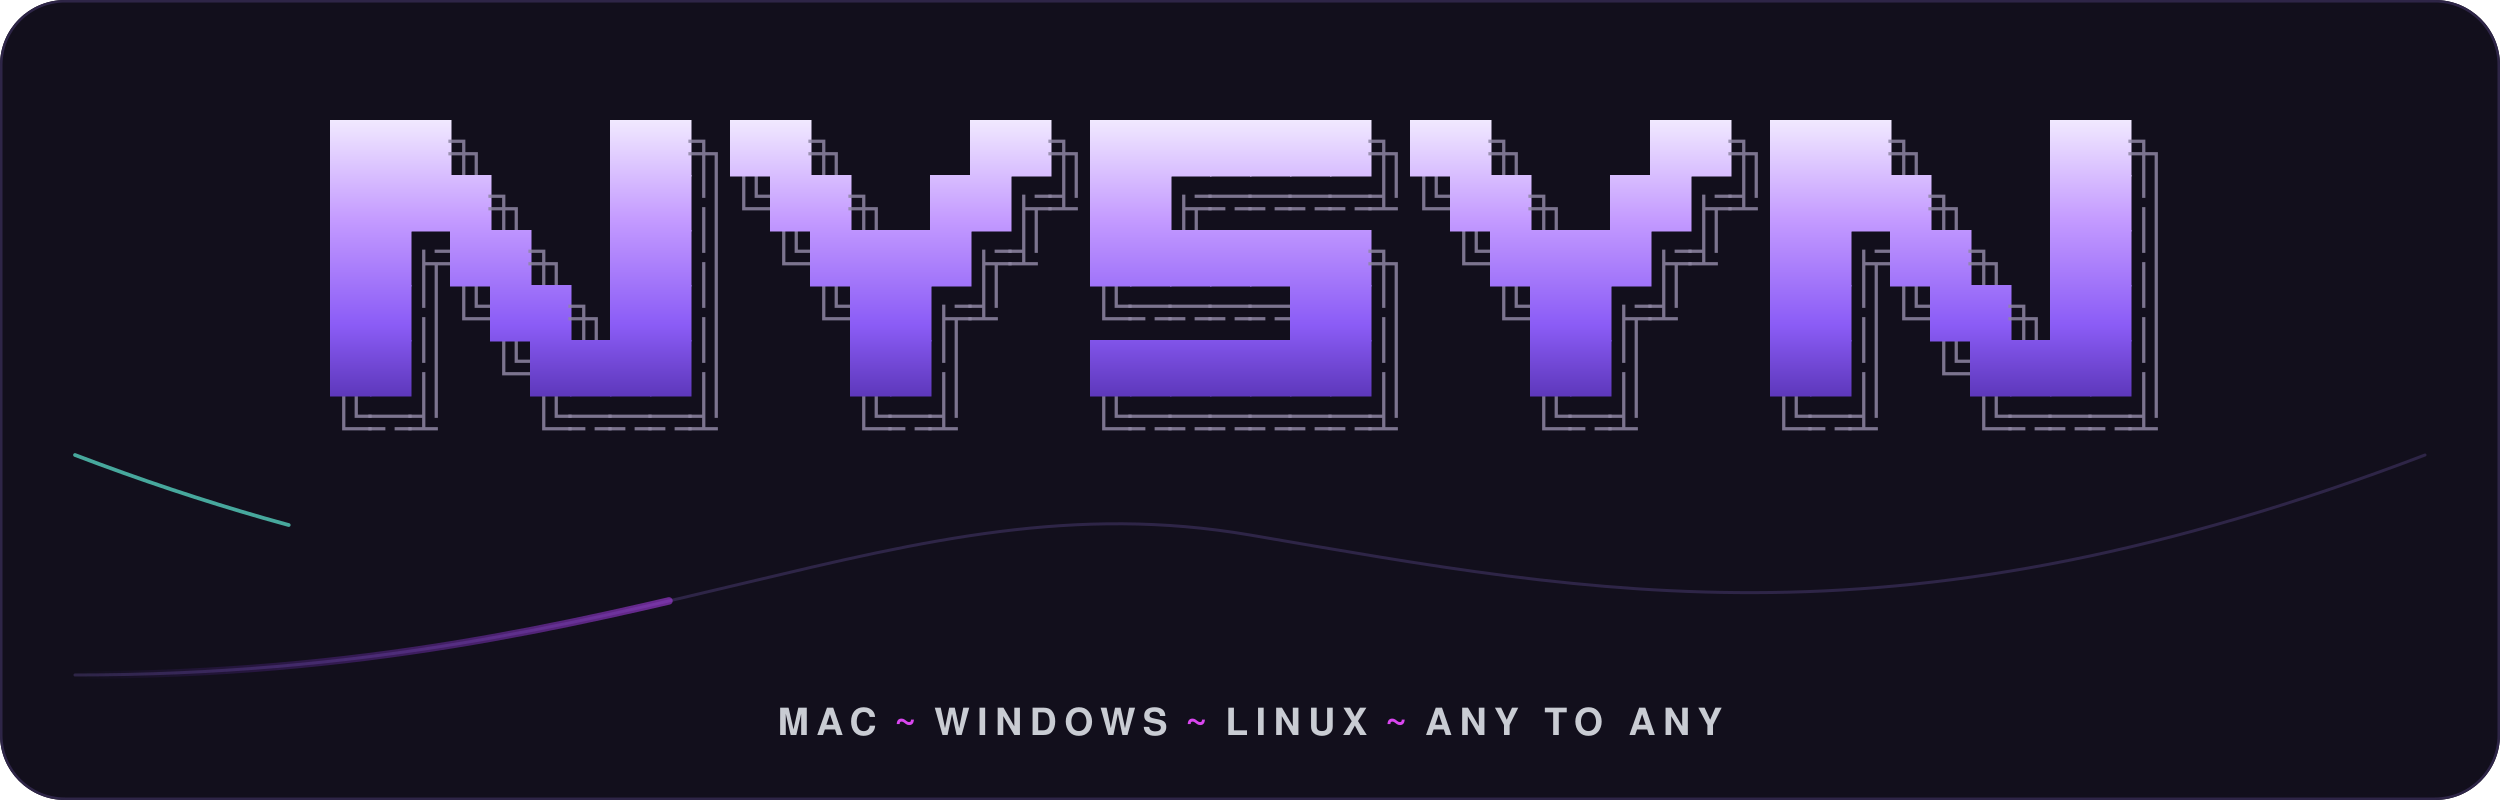
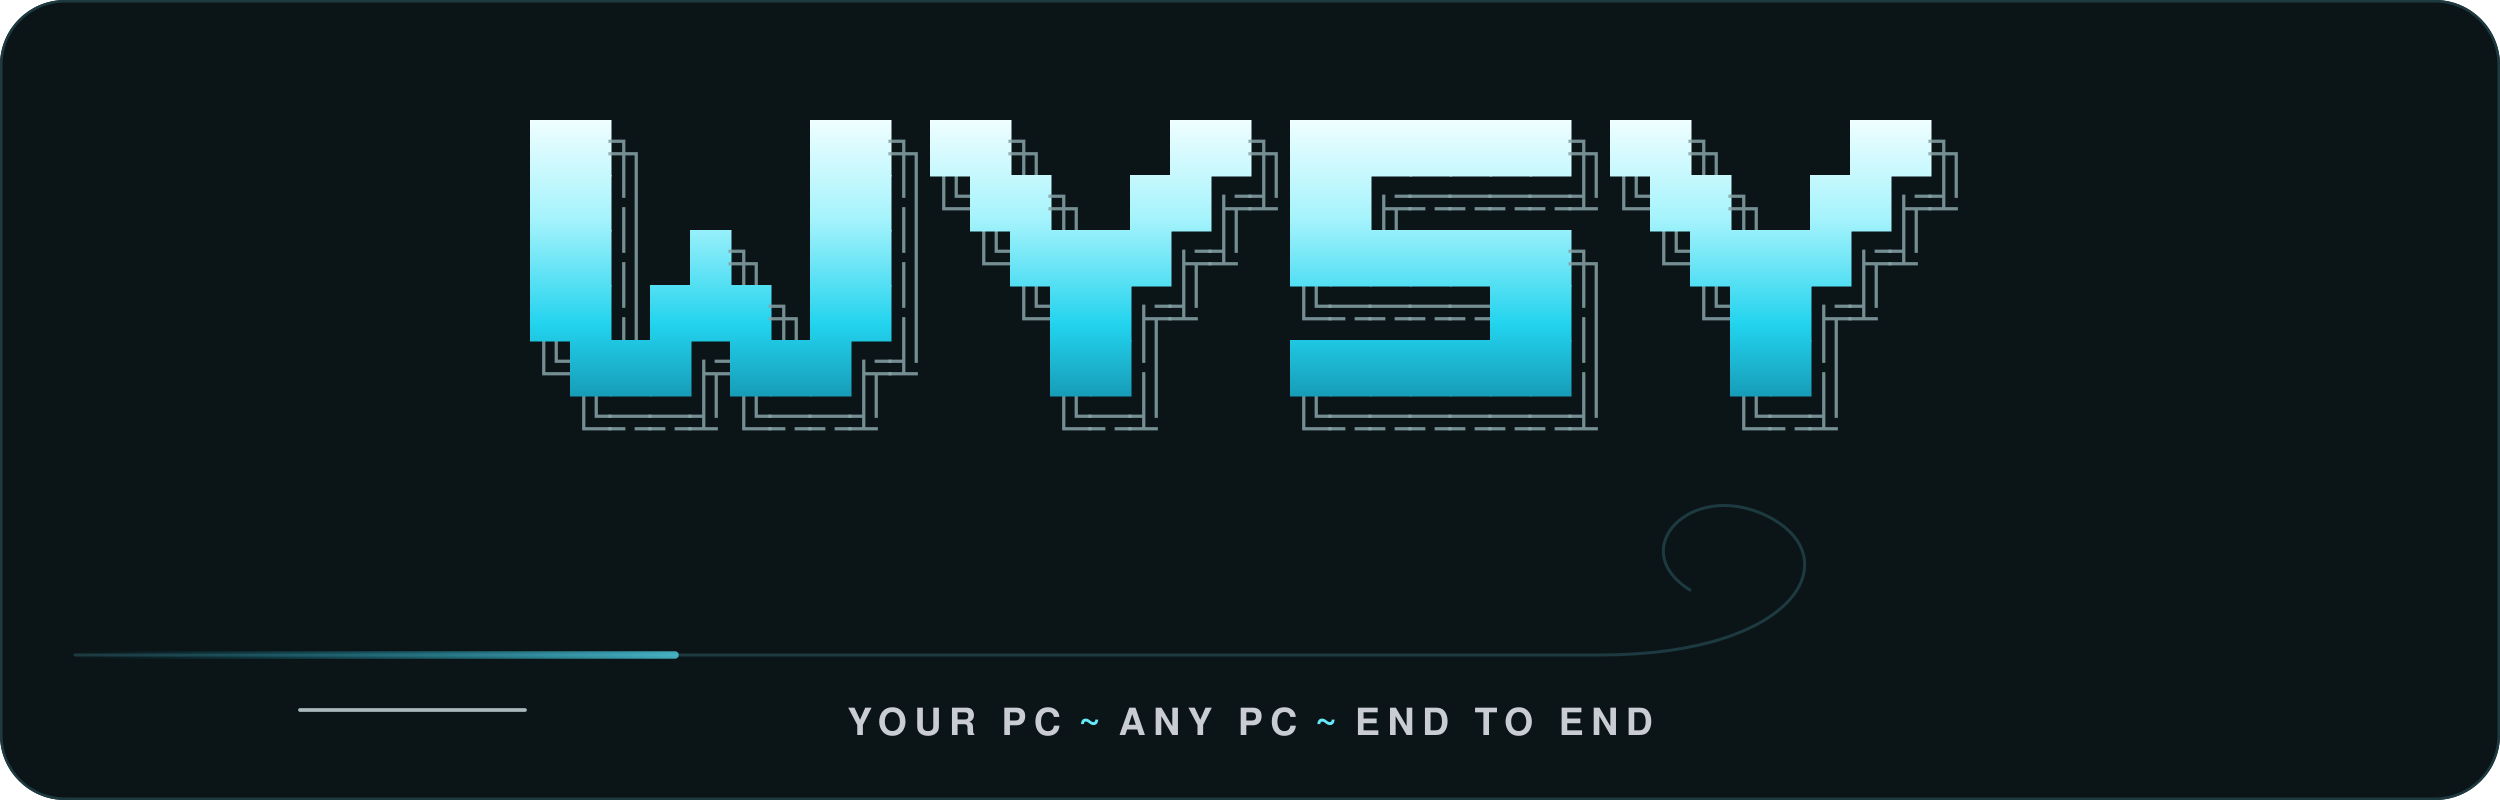
- <svg xmlns="http://www.w3.org/2000/svg" viewBox="0 0 1000 320" width="1000" height="320" role="img" aria-label="AnySync">
+ <svg xmlns="http://www.w3.org/2000/svg" viewBox="0 0 1000 320" width="1000" height="320" role="img" aria-label="WindySync">
  <defs>
    <linearGradient id="g" x1="0" y1="48" x2="0" y2="180" gradientUnits="userSpaceOnUse">
-       <stop offset="0" stop-color="#f1e9ff" />
-       <stop offset=".3" stop-color="#c49bff" />
-       <stop offset=".62" stop-color="#8b5cf6" />
-       <stop offset="1" stop-color="#3b1d8f" />
+       <stop offset="0" stop-color="#effeff" />
+       <stop offset=".3" stop-color="#a5f3fc" />
+       <stop offset=".62" stop-color="#22d3ee" />
+       <stop offset="1" stop-color="#0e7490" />
    </linearGradient>
    <linearGradient id="sheen" x1="-260" y1="0" x2="-60" y2="0" gradientUnits="userSpaceOnUse">
      <stop offset="0" stop-color="#fff" stop-opacity="0" />
      <stop offset=".5" stop-color="#fff" stop-opacity=".5" />
      <stop offset="1" stop-color="#fff" stop-opacity="0" />
      <animateTransform attributeName="gradientTransform" type="translate" values="0 0;1320 0" dur="5s" repeatCount="indefinite" />
    </linearGradient>
    <linearGradient id="line" x1="0" x2="1">
-       <stop offset="0" stop-color="#7c3aed" stop-opacity="0" />
-       <stop offset=".45" stop-color="#d946ef" />
-       <stop offset="1" stop-color="#5eead4" stop-opacity="0" />
+       <stop offset="0" stop-color="#0891b2" stop-opacity="0" />
+       <stop offset=".45" stop-color="#67e8f9" />
+       <stop offset="1" stop-color="#ecfeff" stop-opacity="0" />
    </linearGradient>
  </defs>
  <style>
.c { animation: bob 2.8s ease-in-out infinite; }
@keyframes bob { 0%, 100% { transform: translateY(0); } 50% { transform: translateY(-7px); } }
- .sh { fill: none; stroke: #8e86a3; stroke-width: 1.3; stroke-linecap: square; opacity: .85; }
+ .sh { fill: none; stroke: #86a3a8; stroke-width: 1.3; stroke-linecap: square; opacity: .85; }
.sw { fill: none; stroke-linecap: round; stroke-linejoin: round; }
- .base { stroke: #2e2547; stroke-width: 1.2; }
+ .base { stroke: #1d3a40; stroke-width: 1.2; }
.a { stroke: url(#line); stroke-width: 3; stroke-dasharray: 240 1300; animation: flow 3.4s linear infinite; }
- .b { stroke: #5eead4; stroke-width: 1.5; stroke-dasharray: 90 1000; animation: flow 4.6s linear infinite reverse; opacity: .7; }
+ .b { stroke: #ecfeff; stroke-width: 1.5; stroke-dasharray: 90 1000; animation: flow 4.6s linear infinite reverse; opacity: .7; }
@keyframes flow { from { stroke-dashoffset: 1400; } to { stroke-dashoffset: 0; } }
.t { font: 600 15px -apple-system, "Segoe UI", Helvetica, Arial, sans-serif; fill: #c9ccd3; letter-spacing: 3px; }
@media (prefers-reduced-motion: reduce) { .c, .a, .b { animation: none; } }
</style>
-   <rect width="1000" height="320" rx="26" fill="#120f1c" />
-   <rect x=".5" y=".5" width="999" height="319" rx="25.5" fill="none" stroke="#2e2547" />
-   <path class="sw base" d="M 30 270 C 260 270 360 190 500 214 S 760 262 970 182" />
-   <path class="sw a" d="M 30 270 C 260 270 360 190 500 214 S 760 262 970 182" />
-   <path class="sw b" d="M 30 182 C 240 262 380 236 500 214 S 780 170 970 270" />
-   <g class="c" style="animation-delay:-3.68s">
-     <path class="sh" d="M137.5 158V171.5M142.5 166.5H148M142.5 158V166.5M137.5 171.5H148" />
-     <g fill="url(#g)">
-       <rect x="132" y="48" width="16.6" height="22.6" />
-       <rect x="132" y="70" width="16.6" height="22.6" />
-       <rect x="132" y="92" width="16.6" height="22.6" />
-       <rect x="132" y="114" width="16.6" height="22.6" />
-       <rect x="132" y="136" width="16.6" height="22.6" />
-     </g>
-     <g fill="url(#sheen)">
-       <rect x="132" y="48" width="16.6" height="22.6" />
-       <rect x="132" y="70" width="16.6" height="22.6" />
-       <rect x="132" y="92" width="16.6" height="22.6" />
-       <rect x="132" y="114" width="16.6" height="22.6" />
-       <rect x="132" y="136" width="16.6" height="22.6" />
-     </g>
-   </g>
-   <g class="c" style="animation-delay:-3.60s">
-     <path class="sh" d="M148 166.5H158.5M153.5 166.5H164M148 171.5H153.5M158.5 171.5H164" />
-     <g fill="url(#g)">
-       <rect x="148" y="48" width="16.6" height="22.6" />
-       <rect x="148" y="70" width="16.6" height="22.6" />
-       <rect x="148" y="92" width="16.6" height="22.6" />
-       <rect x="148" y="114" width="16.6" height="22.6" />
-       <rect x="148" y="136" width="16.6" height="22.6" />
-     </g>
-     <g fill="url(#sheen)">
-       <rect x="148" y="48" width="16.6" height="22.6" />
-       <rect x="148" y="70" width="16.6" height="22.6" />
-       <rect x="148" y="92" width="16.6" height="22.6" />
-       <rect x="148" y="114" width="16.6" height="22.6" />
-       <rect x="148" y="136" width="16.6" height="22.6" />
-     </g>
-   </g>
-   <g class="c" style="animation-delay:-3.52s">
-     <path class="sh" d="M174.5 100.5H180M169.5 100.5V114M169.5 105.5H180M174.5 105.5V114M169.5 114V122.5M169.5 127.5V136M174.5 114V127.5M174.5 122.5V136M169.5 136V144.5M169.5 149.5V158M174.5 136V149.5M174.5 144.5V158M169.5 158V171.5M164 166.5H169.5M174.5 158V166.5M164 171.5H174.5" />
-     <g fill="url(#g)">
-       <rect x="164" y="48" width="16.6" height="22.6" />
-       <rect x="164" y="70" width="16.6" height="22.6" />
-     </g>
-     <g fill="url(#sheen)">
-       <rect x="164" y="48" width="16.6" height="22.6" />
-       <rect x="164" y="70" width="16.6" height="22.6" />
-     </g>
-   </g>
-   <g class="c" style="animation-delay:-3.44s">
-     <path class="sh" d="M180 56.5H185.5M185.5 56.5V70M180 61.5H190.5M190.5 61.5V70M185.5 114V127.5M190.5 122.5H196M190.5 114V122.5M185.5 127.5H196" />
-     <g fill="url(#g)">
-       <rect x="180" y="70" width="16.6" height="22.6" />
-       <rect x="180" y="92" width="16.6" height="22.6" />
-     </g>
-     <g fill="url(#sheen)">
-       <rect x="180" y="70" width="16.6" height="22.6" />
-       <rect x="180" y="92" width="16.6" height="22.6" />
-     </g>
-   </g>
-   <g class="c" style="animation-delay:-3.36s">
-     <path class="sh" d="M196 78.5H201.5M201.5 78.5V92M196 83.5H206.5M206.5 83.5V92M201.5 136V149.5M206.5 144.5H212M206.5 136V144.5M201.5 149.5H212" />
-     <g fill="url(#g)">
-       <rect x="196" y="92" width="16.6" height="22.6" />
-       <rect x="196" y="114" width="16.6" height="22.6" />
-     </g>
-     <g fill="url(#sheen)">
-       <rect x="196" y="92" width="16.6" height="22.6" />
-       <rect x="196" y="114" width="16.6" height="22.6" />
-     </g>
-   </g>
-   <g class="c" style="animation-delay:-3.28s">
-     <path class="sh" d="M212 100.5H217.5M217.5 100.5V114M212 105.5H222.5M222.5 105.5V114M217.5 158V171.5M222.5 166.5H228M222.5 158V166.5M217.5 171.5H228" />
-     <g fill="url(#g)">
+   <rect width="1000" height="320" rx="26" fill="#0b1517" />
+   <rect x=".5" y=".5" width="999" height="319" rx="25.5" fill="none" stroke="#1d3a40" />
+   <path class="sw base" d="M 30 262 H 640 C 720 262 740 222 706 206 C 676 192 650 220 676 236" />
+   <path class="sw a" d="M 30 262 H 640 C 720 262 740 222 706 206 C 676 192 650 220 676 236" />
+   <path class="sw b" d="M 120 284 H 860 C 920 284 940 252 914 240" />
+   <g class="c" style="animation-delay:-2.88s">
+     <path class="sh" d="M217.5 136V149.5M222.5 144.5H228M222.5 136V144.5M217.5 149.5H228" />
+     <g fill="url(#g)">
+       <rect x="212" y="48" width="16.6" height="22.6" />
+       <rect x="212" y="70" width="16.6" height="22.6" />
+       <rect x="212" y="92" width="16.6" height="22.6" />
      <rect x="212" y="114" width="16.6" height="22.6" />
-       <rect x="212" y="136" width="16.6" height="22.6" />
-     </g>
-     <g fill="url(#sheen)">
+     </g>
+     <g fill="url(#sheen)">
+       <rect x="212" y="48" width="16.6" height="22.6" />
+       <rect x="212" y="70" width="16.6" height="22.6" />
+       <rect x="212" y="92" width="16.6" height="22.6" />
      <rect x="212" y="114" width="16.6" height="22.6" />
-       <rect x="212" y="136" width="16.6" height="22.6" />
-     </g>
-   </g>
-   <g class="c" style="animation-delay:-3.20s">
-     <path class="sh" d="M228 122.5H233.5M233.5 122.5V136M228 127.5H238.5M238.5 127.5V136M228 166.5H238.5M233.5 166.5H244M228 171.5H233.5M238.5 171.5H244" />
-     <g fill="url(#g)">
+     </g>
+   </g>
+   <g class="c" style="animation-delay:-2.80s">
+     <path class="sh" d="M233.5 158V171.5M238.5 166.5H244M238.5 158V166.5M233.5 171.5H244" />
+     <g fill="url(#g)">
+       <rect x="228" y="48" width="16.6" height="22.6" />
+       <rect x="228" y="70" width="16.6" height="22.6" />
+       <rect x="228" y="92" width="16.6" height="22.6" />
+       <rect x="228" y="114" width="16.6" height="22.6" />
      <rect x="228" y="136" width="16.6" height="22.6" />
    </g>
    <g fill="url(#sheen)">
+       <rect x="228" y="48" width="16.6" height="22.6" />
+       <rect x="228" y="70" width="16.6" height="22.6" />
+       <rect x="228" y="92" width="16.6" height="22.6" />
+       <rect x="228" y="114" width="16.6" height="22.6" />
      <rect x="228" y="136" width="16.6" height="22.6" />
    </g>
  </g>
-   <g class="c" style="animation-delay:-3.12s">
-     <path class="sh" d="M244 166.5H254.5M249.5 166.5H260M244 171.5H249.5M254.5 171.5H260" />
-     <g fill="url(#g)">
-       <rect x="244" y="48" width="16.6" height="22.6" />
-       <rect x="244" y="70" width="16.6" height="22.6" />
-       <rect x="244" y="92" width="16.6" height="22.6" />
-       <rect x="244" y="114" width="16.6" height="22.6" />
+   <g class="c" style="animation-delay:-2.72s">
+     <path class="sh" d="M244 56.5H249.5M249.5 56.5V70M244 61.5H254.5M254.5 61.5V70M249.5 70V78.5M249.5 83.5V92M254.5 70V83.5M254.5 78.5V92M249.5 92V100.5M249.5 105.5V114M254.5 92V105.5M254.5 100.5V114M249.5 114V122.5M249.5 127.5V136M254.5 114V127.5M254.5 122.5V136M244 166.5H254.5M249.5 166.5H260M244 171.5H249.5M254.5 171.5H260" />
+     <g fill="url(#g)">
      <rect x="244" y="136" width="16.6" height="22.6" />
    </g>
    <g fill="url(#sheen)">
-       <rect x="244" y="48" width="16.6" height="22.6" />
-       <rect x="244" y="70" width="16.6" height="22.6" />
-       <rect x="244" y="92" width="16.6" height="22.6" />
-       <rect x="244" y="114" width="16.6" height="22.6" />
      <rect x="244" y="136" width="16.6" height="22.6" />
    </g>
  </g>
-   <g class="c" style="animation-delay:-3.04s">
+   <g class="c" style="animation-delay:-2.64s">
    <path class="sh" d="M260 166.5H270.5M265.5 166.5H276M260 171.5H265.5M270.5 171.5H276" />
    <g fill="url(#g)">
-       <rect x="260" y="48" width="16.6" height="22.6" />
-       <rect x="260" y="70" width="16.6" height="22.6" />
-       <rect x="260" y="92" width="16.6" height="22.6" />
      <rect x="260" y="114" width="16.6" height="22.6" />
      <rect x="260" y="136" width="16.6" height="22.6" />
    </g>
    <g fill="url(#sheen)">
-       <rect x="260" y="48" width="16.6" height="22.6" />
-       <rect x="260" y="70" width="16.6" height="22.6" />
-       <rect x="260" y="92" width="16.6" height="22.6" />
      <rect x="260" y="114" width="16.6" height="22.6" />
      <rect x="260" y="136" width="16.6" height="22.6" />
    </g>
  </g>
-   <g class="c" style="animation-delay:-2.96s">
-     <path class="sh" d="M276 56.5H281.5M281.5 56.5V70M276 61.5H286.5M286.5 61.5V70M281.5 70V78.5M281.5 83.5V92M286.5 70V83.5M286.5 78.5V92M281.5 92V100.5M281.5 105.5V114M286.5 92V105.5M286.5 100.5V114M281.5 114V122.5M281.5 127.5V136M286.5 114V127.5M286.5 122.5V136M281.5 136V144.5M281.5 149.5V158M286.5 136V149.5M286.5 144.5V158M281.5 158V171.5M276 166.5H281.5M286.5 158V166.5M276 171.5H286.5" />
+   <g class="c" style="animation-delay:-2.56s">
+     <path class="sh" d="M286.5 144.5H292M281.5 144.5V158M281.5 149.5H292M286.5 149.5V158M281.5 158V171.5M276 166.5H281.5M286.5 158V166.5M276 171.5H286.5" />
+     <g fill="url(#g)">
+       <rect x="276" y="92" width="16.6" height="22.6" />
+       <rect x="276" y="114" width="16.6" height="22.6" />
+     </g>
+     <g fill="url(#sheen)">
+       <rect x="276" y="92" width="16.6" height="22.6" />
+       <rect x="276" y="114" width="16.6" height="22.6" />
+     </g>
+   </g>
+   <g class="c" style="animation-delay:-2.48s">
+     <path class="sh" d="M292 100.5H297.5M297.5 100.5V114M292 105.5H302.5M302.5 105.5V114M297.5 158V171.5M302.5 166.5H308M302.5 158V166.5M297.5 171.5H308" />
+     <g fill="url(#g)">
+       <rect x="292" y="114" width="16.6" height="22.6" />
+       <rect x="292" y="136" width="16.6" height="22.6" />
+     </g>
+     <g fill="url(#sheen)">
+       <rect x="292" y="114" width="16.6" height="22.6" />
+       <rect x="292" y="136" width="16.6" height="22.6" />
+     </g>
+   </g>
+   <g class="c" style="animation-delay:-2.40s">
+     <path class="sh" d="M308 122.5H313.5M313.5 122.5V136M308 127.5H318.5M318.5 127.5V136M308 166.5H318.5M313.5 166.5H324M308 171.5H313.5M318.5 171.5H324" />
+     <g fill="url(#g)">
+       <rect x="308" y="136" width="16.6" height="22.6" />
+     </g>
+     <g fill="url(#sheen)">
+       <rect x="308" y="136" width="16.6" height="22.6" />
+     </g>
+   </g>
+   <g class="c" style="animation-delay:-2.32s">
+     <path class="sh" d="M324 166.5H334.5M329.5 166.5H340M324 171.5H329.5M334.5 171.5H340" />
+     <g fill="url(#g)">
+       <rect x="324" y="48" width="16.6" height="22.6" />
+       <rect x="324" y="70" width="16.6" height="22.6" />
+       <rect x="324" y="92" width="16.6" height="22.6" />
+       <rect x="324" y="114" width="16.6" height="22.6" />
+       <rect x="324" y="136" width="16.6" height="22.6" />
+     </g>
+     <g fill="url(#sheen)">
+       <rect x="324" y="48" width="16.6" height="22.6" />
+       <rect x="324" y="70" width="16.6" height="22.6" />
+       <rect x="324" y="92" width="16.6" height="22.6" />
+       <rect x="324" y="114" width="16.6" height="22.6" />
+       <rect x="324" y="136" width="16.6" height="22.6" />
+     </g>
+   </g>
+   <g class="c" style="animation-delay:-2.24s">
+     <path class="sh" d="M350.5 144.5H356M345.5 144.5V158M345.5 149.5H356M350.5 149.5V158M345.5 158V171.5M340 166.5H345.5M350.5 158V166.5M340 171.5H350.5" />
+     <g fill="url(#g)">
+       <rect x="340" y="48" width="16.6" height="22.6" />
+       <rect x="340" y="70" width="16.6" height="22.6" />
+       <rect x="340" y="92" width="16.6" height="22.6" />
+       <rect x="340" y="114" width="16.6" height="22.6" />
+     </g>
+     <g fill="url(#sheen)">
+       <rect x="340" y="48" width="16.6" height="22.6" />
+       <rect x="340" y="70" width="16.6" height="22.6" />
+       <rect x="340" y="92" width="16.6" height="22.6" />
+       <rect x="340" y="114" width="16.6" height="22.6" />
+     </g>
+   </g>
+   <g class="c" style="animation-delay:-2.16s">
+     <path class="sh" d="M356 56.5H361.5M361.5 56.5V70M356 61.5H366.5M366.5 61.5V70M361.5 70V78.5M361.5 83.5V92M366.5 70V83.5M366.5 78.5V92M361.5 92V100.5M361.5 105.5V114M366.5 92V105.5M366.5 100.5V114M361.5 114V122.5M361.5 127.5V136M366.5 114V127.5M366.5 122.5V136M361.5 136V149.5M356 144.5H361.5M366.5 136V144.5M356 149.5H366.5" />
    <g fill="url(#g)" />
    <g fill="url(#sheen)" />
  </g>
-   <g class="c" style="animation-delay:-2.88s">
-     <path class="sh" d="M297.5 70V83.5M302.5 78.5H308M302.5 70V78.5M297.5 83.5H308" />
-     <g fill="url(#g)">
-       <rect x="292" y="48" width="16.6" height="22.6" />
-     </g>
-     <g fill="url(#sheen)">
-       <rect x="292" y="48" width="16.6" height="22.6" />
-     </g>
-   </g>
-   <g class="c" style="animation-delay:-2.80s">
-     <path class="sh" d="M313.5 92V105.5M318.5 100.5H324M318.5 92V100.5M313.5 105.5H324" />
-     <g fill="url(#g)">
-       <rect x="308" y="48" width="16.6" height="22.6" />
-       <rect x="308" y="70" width="16.6" height="22.6" />
-     </g>
-     <g fill="url(#sheen)">
-       <rect x="308" y="48" width="16.6" height="22.6" />
-       <rect x="308" y="70" width="16.6" height="22.6" />
-     </g>
-   </g>
-   <g class="c" style="animation-delay:-2.72s">
-     <path class="sh" d="M324 56.5H329.5M329.5 56.5V70M324 61.5H334.5M334.5 61.5V70M329.5 114V127.5M334.5 122.5H340M334.5 114V122.5M329.5 127.5H340" />
-     <g fill="url(#g)">
-       <rect x="324" y="70" width="16.6" height="22.6" />
-       <rect x="324" y="92" width="16.6" height="22.6" />
-     </g>
-     <g fill="url(#sheen)">
-       <rect x="324" y="70" width="16.6" height="22.6" />
-       <rect x="324" y="92" width="16.6" height="22.6" />
-     </g>
-   </g>
-   <g class="c" style="animation-delay:-2.64s">
-     <path class="sh" d="M340 78.5H345.5M345.5 78.5V92M340 83.5H350.5M350.5 83.5V92M345.5 158V171.5M350.5 166.5H356M350.5 158V166.5M345.5 171.5H356" />
-     <g fill="url(#g)">
-       <rect x="340" y="92" width="16.6" height="22.6" />
-       <rect x="340" y="114" width="16.6" height="22.6" />
-       <rect x="340" y="136" width="16.6" height="22.6" />
-     </g>
-     <g fill="url(#sheen)">
-       <rect x="340" y="92" width="16.6" height="22.6" />
-       <rect x="340" y="114" width="16.6" height="22.6" />
-       <rect x="340" y="136" width="16.6" height="22.6" />
-     </g>
-   </g>
-   <g class="c" style="animation-delay:-2.56s">
-     <path class="sh" d="M356 166.5H366.5M361.5 166.5H372M356 171.5H361.5M366.5 171.5H372" />
-     <g fill="url(#g)">
-       <rect x="356" y="92" width="16.6" height="22.6" />
-       <rect x="356" y="114" width="16.6" height="22.6" />
-       <rect x="356" y="136" width="16.6" height="22.6" />
-     </g>
-     <g fill="url(#sheen)">
-       <rect x="356" y="92" width="16.6" height="22.6" />
-       <rect x="356" y="114" width="16.6" height="22.6" />
-       <rect x="356" y="136" width="16.6" height="22.6" />
-     </g>
-   </g>
-   <g class="c" style="animation-delay:-2.48s">
-     <path class="sh" d="M382.5 122.5H388M377.5 122.5V136M377.5 127.5H388M382.5 127.5V136M377.5 136V144.5M377.5 149.5V158M382.5 136V149.5M382.5 144.5V158M377.5 158V171.5M372 166.5H377.5M382.5 158V166.5M372 171.5H382.5" />
-     <g fill="url(#g)">
-       <rect x="372" y="70" width="16.6" height="22.6" />
-       <rect x="372" y="92" width="16.6" height="22.6" />
-     </g>
-     <g fill="url(#sheen)">
-       <rect x="372" y="70" width="16.6" height="22.6" />
-       <rect x="372" y="92" width="16.6" height="22.6" />
-     </g>
-   </g>
-   <g class="c" style="animation-delay:-2.40s">
-     <path class="sh" d="M398.5 100.5H404M393.5 100.5V114M393.5 105.5H404M398.5 105.5V114M393.5 114V127.5M388 122.5H393.5M398.5 114V122.5M388 127.5H398.5" />
+   <g class="c" style="animation-delay:-2.08s">
+     <path class="sh" d="M377.5 70V83.5M382.5 78.5H388M382.5 70V78.5M377.5 83.5H388" />
+     <g fill="url(#g)">
+       <rect x="372" y="48" width="16.6" height="22.6" />
+     </g>
+     <g fill="url(#sheen)">
+       <rect x="372" y="48" width="16.6" height="22.6" />
+     </g>
+   </g>
+   <g class="c" style="animation-delay:-2.00s">
+     <path class="sh" d="M393.5 92V105.5M398.5 100.5H404M398.5 92V100.5M393.5 105.5H404" />
    <g fill="url(#g)">
      <rect x="388" y="48" width="16.6" height="22.6" />
      <rect x="388" y="70" width="16.6" height="22.6" />
    </g>
    <g fill="url(#sheen)">
      <rect x="388" y="48" width="16.6" height="22.6" />
      <rect x="388" y="70" width="16.6" height="22.6" />
    </g>
  </g>
-   <g class="c" style="animation-delay:-2.32s">
-     <path class="sh" d="M414.5 78.5H420M409.5 78.5V92M409.5 83.5H420M414.5 83.5V92M409.5 92V105.5M404 100.5H409.5M414.5 92V100.5M404 105.5H414.5" />
-     <g fill="url(#g)">
-       <rect x="404" y="48" width="16.6" height="22.6" />
-     </g>
-     <g fill="url(#sheen)">
-       <rect x="404" y="48" width="16.6" height="22.6" />
-     </g>
-   </g>
-   <g class="c" style="animation-delay:-2.24s">
-     <path class="sh" d="M420 56.5H425.5M425.5 56.5V70M420 61.5H430.5M430.5 61.5V70M425.5 70V83.5M420 78.5H425.5M430.5 70V78.5M420 83.5H430.5" />
+   <g class="c" style="animation-delay:-1.92s">
+     <path class="sh" d="M404 56.5H409.5M409.5 56.5V70M404 61.5H414.5M414.5 61.5V70M409.5 114V127.5M414.5 122.5H420M414.5 114V122.5M409.5 127.5H420" />
+     <g fill="url(#g)">
+       <rect x="404" y="70" width="16.6" height="22.6" />
+       <rect x="404" y="92" width="16.6" height="22.6" />
+     </g>
+     <g fill="url(#sheen)">
+       <rect x="404" y="70" width="16.6" height="22.6" />
+       <rect x="404" y="92" width="16.6" height="22.6" />
+     </g>
+   </g>
+   <g class="c" style="animation-delay:-1.84s">
+     <path class="sh" d="M420 78.5H425.5M425.5 78.5V92M420 83.5H430.5M430.5 83.5V92M425.5 158V171.5M430.5 166.5H436M430.5 158V166.5M425.5 171.5H436" />
+     <g fill="url(#g)">
+       <rect x="420" y="92" width="16.6" height="22.6" />
+       <rect x="420" y="114" width="16.6" height="22.6" />
+       <rect x="420" y="136" width="16.6" height="22.6" />
+     </g>
+     <g fill="url(#sheen)">
+       <rect x="420" y="92" width="16.6" height="22.6" />
+       <rect x="420" y="114" width="16.6" height="22.6" />
+       <rect x="420" y="136" width="16.6" height="22.6" />
+     </g>
+   </g>
+   <g class="c" style="animation-delay:-1.76s">
+     <path class="sh" d="M436 166.5H446.5M441.5 166.5H452M436 171.5H441.5M446.5 171.5H452" />
+     <g fill="url(#g)">
+       <rect x="436" y="92" width="16.6" height="22.6" />
+       <rect x="436" y="114" width="16.6" height="22.6" />
+       <rect x="436" y="136" width="16.6" height="22.6" />
+     </g>
+     <g fill="url(#sheen)">
+       <rect x="436" y="92" width="16.6" height="22.6" />
+       <rect x="436" y="114" width="16.6" height="22.6" />
+       <rect x="436" y="136" width="16.6" height="22.6" />
+     </g>
+   </g>
+   <g class="c" style="animation-delay:-1.68s">
+     <path class="sh" d="M462.5 122.5H468M457.5 122.5V136M457.5 127.5H468M462.5 127.5V136M457.5 136V144.5M457.5 149.5V158M462.5 136V149.5M462.5 144.5V158M457.5 158V171.5M452 166.5H457.5M462.5 158V166.5M452 171.5H462.5" />
+     <g fill="url(#g)">
+       <rect x="452" y="70" width="16.6" height="22.6" />
+       <rect x="452" y="92" width="16.6" height="22.6" />
+     </g>
+     <g fill="url(#sheen)">
+       <rect x="452" y="70" width="16.6" height="22.6" />
+       <rect x="452" y="92" width="16.6" height="22.6" />
+     </g>
+   </g>
+   <g class="c" style="animation-delay:-1.60s">
+     <path class="sh" d="M478.5 100.5H484M473.5 100.5V114M473.5 105.5H484M478.5 105.5V114M473.5 114V127.5M468 122.5H473.5M478.5 114V122.5M468 127.5H478.5" />
+     <g fill="url(#g)">
+       <rect x="468" y="48" width="16.6" height="22.6" />
+       <rect x="468" y="70" width="16.6" height="22.6" />
+     </g>
+     <g fill="url(#sheen)">
+       <rect x="468" y="48" width="16.6" height="22.6" />
+       <rect x="468" y="70" width="16.6" height="22.6" />
+     </g>
+   </g>
+   <g class="c" style="animation-delay:-1.52s">
+     <path class="sh" d="M494.5 78.5H500M489.5 78.5V92M489.5 83.5H500M494.5 83.5V92M489.5 92V105.5M484 100.5H489.5M494.5 92V100.5M484 105.5H494.5" />
+     <g fill="url(#g)">
+       <rect x="484" y="48" width="16.6" height="22.6" />
+     </g>
+     <g fill="url(#sheen)">
+       <rect x="484" y="48" width="16.6" height="22.6" />
+     </g>
+   </g>
+   <g class="c" style="animation-delay:-1.44s">
+     <path class="sh" d="M500 56.5H505.5M505.5 56.5V70M500 61.5H510.5M510.5 61.5V70M505.5 70V83.5M500 78.5H505.5M510.5 70V78.5M500 83.5H510.5" />
    <g fill="url(#g)" />
    <g fill="url(#sheen)" />
  </g>
-   <g class="c" style="animation-delay:-2.16s">
-     <path class="sh" d="M441.5 114V127.5M446.5 122.5H452M446.5 114V122.5M441.5 127.5H452M441.5 158V171.5M446.5 166.5H452M446.5 158V166.5M441.5 171.5H452" />
-     <g fill="url(#g)">
-       <rect x="436" y="48" width="16.6" height="22.6" />
-       <rect x="436" y="70" width="16.6" height="22.6" />
-       <rect x="436" y="92" width="16.6" height="22.6" />
-       <rect x="436" y="136" width="16.6" height="22.6" />
-     </g>
-     <g fill="url(#sheen)">
-       <rect x="436" y="48" width="16.6" height="22.6" />
-       <rect x="436" y="70" width="16.6" height="22.6" />
-       <rect x="436" y="92" width="16.6" height="22.6" />
-       <rect x="436" y="136" width="16.6" height="22.6" />
-     </g>
-   </g>
-   <g class="c" style="animation-delay:-2.08s">
-     <path class="sh" d="M452 122.5H462.5M457.5 122.5H468M452 127.5H457.5M462.5 127.5H468M452 166.5H462.5M457.5 166.5H468M452 171.5H457.5M462.5 171.5H468" />
-     <g fill="url(#g)">
-       <rect x="452" y="48" width="16.6" height="22.6" />
-       <rect x="452" y="70" width="16.6" height="22.6" />
-       <rect x="452" y="92" width="16.6" height="22.6" />
-       <rect x="452" y="136" width="16.6" height="22.6" />
-     </g>
-     <g fill="url(#sheen)">
-       <rect x="452" y="48" width="16.6" height="22.6" />
-       <rect x="452" y="70" width="16.6" height="22.6" />
-       <rect x="452" y="92" width="16.6" height="22.6" />
-       <rect x="452" y="136" width="16.6" height="22.6" />
-     </g>
-   </g>
-   <g class="c" style="animation-delay:-2.00s">
-     <path class="sh" d="M478.5 78.5H484M473.5 78.5V92M473.5 83.5H484M478.5 83.5V92M468 122.5H478.5M473.5 122.5H484M468 127.5H473.5M478.5 127.5H484M468 166.5H478.5M473.5 166.5H484M468 171.5H473.5M478.5 171.5H484" />
-     <g fill="url(#g)">
-       <rect x="468" y="48" width="16.6" height="22.6" />
-       <rect x="468" y="92" width="16.6" height="22.6" />
-       <rect x="468" y="136" width="16.6" height="22.6" />
-     </g>
-     <g fill="url(#sheen)">
-       <rect x="468" y="48" width="16.6" height="22.6" />
-       <rect x="468" y="92" width="16.6" height="22.6" />
-       <rect x="468" y="136" width="16.6" height="22.6" />
-     </g>
-   </g>
-   <g class="c" style="animation-delay:-1.92s">
-     <path class="sh" d="M484 78.5H494.5M489.5 78.5H500M484 83.5H489.5M494.5 83.5H500M484 122.5H494.5M489.5 122.5H500M484 127.5H489.5M494.5 127.5H500M484 166.5H494.5M489.5 166.5H500M484 171.5H489.5M494.5 171.5H500" />
-     <g fill="url(#g)">
-       <rect x="484" y="48" width="16.6" height="22.6" />
-       <rect x="484" y="92" width="16.6" height="22.6" />
-       <rect x="484" y="136" width="16.6" height="22.6" />
-     </g>
-     <g fill="url(#sheen)">
-       <rect x="484" y="48" width="16.6" height="22.6" />
-       <rect x="484" y="92" width="16.6" height="22.6" />
-       <rect x="484" y="136" width="16.6" height="22.6" />
-     </g>
-   </g>
-   <g class="c" style="animation-delay:-1.84s">
-     <path class="sh" d="M500 78.5H510.5M505.5 78.5H516M500 83.5H505.5M510.5 83.5H516M500 122.5H510.5M505.5 122.5H516M500 127.5H505.5M510.5 127.5H516M500 166.5H510.5M505.5 166.5H516M500 171.5H505.5M510.5 171.5H516" />
-     <g fill="url(#g)">
-       <rect x="500" y="48" width="16.6" height="22.6" />
-       <rect x="500" y="92" width="16.6" height="22.6" />
-       <rect x="500" y="136" width="16.6" height="22.6" />
-     </g>
-     <g fill="url(#sheen)">
-       <rect x="500" y="48" width="16.6" height="22.6" />
-       <rect x="500" y="92" width="16.6" height="22.6" />
-       <rect x="500" y="136" width="16.6" height="22.6" />
-     </g>
-   </g>
-   <g class="c" style="animation-delay:-1.76s">
-     <path class="sh" d="M516 78.5H526.5M521.5 78.5H532M516 83.5H521.5M526.5 83.5H532M516 166.5H526.5M521.5 166.5H532M516 171.5H521.5M526.5 171.5H532" />
+   <g class="c" style="animation-delay:-1.36s">
+     <path class="sh" d="M521.5 114V127.5M526.5 122.5H532M526.5 114V122.5M521.5 127.5H532M521.5 158V171.5M526.5 166.5H532M526.5 158V166.5M521.5 171.5H532" />
    <g fill="url(#g)">
      <rect x="516" y="48" width="16.6" height="22.6" />
+       <rect x="516" y="70" width="16.6" height="22.6" />
      <rect x="516" y="92" width="16.6" height="22.6" />
-       <rect x="516" y="114" width="16.6" height="22.6" />
      <rect x="516" y="136" width="16.6" height="22.6" />
    </g>
    <g fill="url(#sheen)">
      <rect x="516" y="48" width="16.6" height="22.6" />
+       <rect x="516" y="70" width="16.6" height="22.6" />
      <rect x="516" y="92" width="16.6" height="22.6" />
-       <rect x="516" y="114" width="16.6" height="22.6" />
      <rect x="516" y="136" width="16.6" height="22.6" />
    </g>
  </g>
-   <g class="c" style="animation-delay:-1.68s">
-     <path class="sh" d="M532 78.5H542.5M537.5 78.5H548M532 83.5H537.5M542.5 83.5H548M532 166.5H542.5M537.5 166.5H548M532 171.5H537.5M542.5 171.5H548" />
+   <g class="c" style="animation-delay:-1.28s">
+     <path class="sh" d="M532 122.5H542.5M537.5 122.5H548M532 127.5H537.5M542.5 127.5H548M532 166.5H542.5M537.5 166.5H548M532 171.5H537.5M542.5 171.5H548" />
    <g fill="url(#g)">
      <rect x="532" y="48" width="16.6" height="22.6" />
+       <rect x="532" y="70" width="16.6" height="22.6" />
      <rect x="532" y="92" width="16.6" height="22.6" />
-       <rect x="532" y="114" width="16.6" height="22.6" />
      <rect x="532" y="136" width="16.6" height="22.6" />
    </g>
    <g fill="url(#sheen)">
      <rect x="532" y="48" width="16.6" height="22.6" />
+       <rect x="532" y="70" width="16.6" height="22.6" />
      <rect x="532" y="92" width="16.6" height="22.6" />
-       <rect x="532" y="114" width="16.6" height="22.6" />
      <rect x="532" y="136" width="16.6" height="22.6" />
    </g>
  </g>
-   <g class="c" style="animation-delay:-1.60s">
-     <path class="sh" d="M548 56.5H553.5M553.5 56.5V70M548 61.5H558.5M558.5 61.5V70M553.5 70V83.5M548 78.5H553.5M558.5 70V78.5M548 83.5H558.5M548 100.5H553.5M553.5 100.5V114M548 105.5H558.5M558.5 105.5V114M553.5 114V122.5M553.5 127.5V136M558.5 114V127.5M558.5 122.5V136M553.5 136V144.5M553.5 149.5V158M558.5 136V149.5M558.5 144.5V158M553.5 158V171.5M548 166.5H553.5M558.5 158V166.5M548 171.5H558.5" />
-     <g fill="url(#g)" />
-     <g fill="url(#sheen)" />
-   </g>
-   <g class="c" style="animation-delay:-1.52s">
-     <path class="sh" d="M569.5 70V83.5M574.5 78.5H580M574.5 70V78.5M569.5 83.5H580" />
+   <g class="c" style="animation-delay:-1.20s">
+     <path class="sh" d="M558.5 78.5H564M553.5 78.5V92M553.5 83.5H564M558.5 83.5V92M548 122.5H558.5M553.5 122.5H564M548 127.5H553.5M558.5 127.5H564M548 166.5H558.5M553.5 166.5H564M548 171.5H553.5M558.5 171.5H564" />
+     <g fill="url(#g)">
+       <rect x="548" y="48" width="16.6" height="22.6" />
+       <rect x="548" y="92" width="16.6" height="22.6" />
+       <rect x="548" y="136" width="16.6" height="22.6" />
+     </g>
+     <g fill="url(#sheen)">
+       <rect x="548" y="48" width="16.6" height="22.6" />
+       <rect x="548" y="92" width="16.6" height="22.6" />
+       <rect x="548" y="136" width="16.6" height="22.6" />
+     </g>
+   </g>
+   <g class="c" style="animation-delay:-1.12s">
+     <path class="sh" d="M564 78.5H574.5M569.5 78.5H580M564 83.5H569.5M574.5 83.5H580M564 122.5H574.5M569.5 122.5H580M564 127.5H569.5M574.5 127.5H580M564 166.5H574.5M569.5 166.5H580M564 171.5H569.5M574.5 171.5H580" />
    <g fill="url(#g)">
      <rect x="564" y="48" width="16.6" height="22.6" />
+       <rect x="564" y="92" width="16.6" height="22.6" />
+       <rect x="564" y="136" width="16.6" height="22.6" />
    </g>
    <g fill="url(#sheen)">
      <rect x="564" y="48" width="16.6" height="22.6" />
-     </g>
-   </g>
-   <g class="c" style="animation-delay:-1.44s">
-     <path class="sh" d="M585.5 92V105.5M590.5 100.5H596M590.5 92V100.5M585.5 105.5H596" />
+       <rect x="564" y="92" width="16.6" height="22.6" />
+       <rect x="564" y="136" width="16.6" height="22.6" />
+     </g>
+   </g>
+   <g class="c" style="animation-delay:-1.04s">
+     <path class="sh" d="M580 78.5H590.5M585.5 78.5H596M580 83.5H585.5M590.5 83.5H596M580 122.5H590.5M585.5 122.5H596M580 127.5H585.5M590.5 127.5H596M580 166.5H590.5M585.5 166.5H596M580 171.5H585.5M590.5 171.5H596" />
    <g fill="url(#g)">
      <rect x="580" y="48" width="16.6" height="22.6" />
-       <rect x="580" y="70" width="16.6" height="22.6" />
+       <rect x="580" y="92" width="16.6" height="22.6" />
+       <rect x="580" y="136" width="16.6" height="22.6" />
    </g>
    <g fill="url(#sheen)">
      <rect x="580" y="48" width="16.6" height="22.6" />
-       <rect x="580" y="70" width="16.6" height="22.6" />
-     </g>
-   </g>
-   <g class="c" style="animation-delay:-1.36s">
-     <path class="sh" d="M596 56.5H601.5M601.5 56.5V70M596 61.5H606.5M606.5 61.5V70M601.5 114V127.5M606.5 122.5H612M606.5 114V122.5M601.5 127.5H612" />
-     <g fill="url(#g)">
-       <rect x="596" y="70" width="16.6" height="22.6" />
+       <rect x="580" y="92" width="16.6" height="22.6" />
+       <rect x="580" y="136" width="16.6" height="22.6" />
+     </g>
+   </g>
+   <g class="c" style="animation-delay:-0.96s">
+     <path class="sh" d="M596 78.5H606.5M601.5 78.5H612M596 83.5H601.5M606.5 83.5H612M596 166.5H606.5M601.5 166.5H612M596 171.5H601.5M606.5 171.5H612" />
+     <g fill="url(#g)">
+       <rect x="596" y="48" width="16.6" height="22.6" />
      <rect x="596" y="92" width="16.6" height="22.6" />
-     </g>
-     <g fill="url(#sheen)">
-       <rect x="596" y="70" width="16.6" height="22.6" />
+       <rect x="596" y="114" width="16.6" height="22.6" />
+       <rect x="596" y="136" width="16.6" height="22.6" />
+     </g>
+     <g fill="url(#sheen)">
+       <rect x="596" y="48" width="16.6" height="22.6" />
      <rect x="596" y="92" width="16.6" height="22.6" />
-     </g>
-   </g>
-   <g class="c" style="animation-delay:-1.28s">
-     <path class="sh" d="M612 78.5H617.5M617.5 78.5V92M612 83.5H622.5M622.5 83.5V92M617.5 158V171.5M622.5 166.5H628M622.5 158V166.5M617.5 171.5H628" />
-     <g fill="url(#g)">
+       <rect x="596" y="114" width="16.6" height="22.6" />
+       <rect x="596" y="136" width="16.6" height="22.6" />
+     </g>
+   </g>
+   <g class="c" style="animation-delay:-0.88s">
+     <path class="sh" d="M612 78.5H622.5M617.5 78.5H628M612 83.5H617.5M622.5 83.5H628M612 166.5H622.5M617.5 166.5H628M612 171.5H617.5M622.5 171.5H628" />
+     <g fill="url(#g)">
+       <rect x="612" y="48" width="16.6" height="22.6" />
      <rect x="612" y="92" width="16.6" height="22.6" />
      <rect x="612" y="114" width="16.6" height="22.6" />
      <rect x="612" y="136" width="16.6" height="22.6" />
    </g>
    <g fill="url(#sheen)">
+       <rect x="612" y="48" width="16.6" height="22.6" />
      <rect x="612" y="92" width="16.6" height="22.6" />
      <rect x="612" y="114" width="16.6" height="22.6" />
      <rect x="612" y="136" width="16.6" height="22.6" />
    </g>
  </g>
-   <g class="c" style="animation-delay:-1.20s">
-     <path class="sh" d="M628 166.5H638.5M633.5 166.5H644M628 171.5H633.5M638.5 171.5H644" />
-     <g fill="url(#g)">
-       <rect x="628" y="92" width="16.6" height="22.6" />
-       <rect x="628" y="114" width="16.6" height="22.6" />
-       <rect x="628" y="136" width="16.6" height="22.6" />
-     </g>
-     <g fill="url(#sheen)">
-       <rect x="628" y="92" width="16.6" height="22.6" />
-       <rect x="628" y="114" width="16.6" height="22.6" />
-       <rect x="628" y="136" width="16.6" height="22.6" />
-     </g>
-   </g>
-   <g class="c" style="animation-delay:-1.12s">
-     <path class="sh" d="M654.5 122.5H660M649.5 122.5V136M649.5 127.5H660M654.5 127.5V136M649.5 136V144.5M649.5 149.5V158M654.5 136V149.5M654.5 144.5V158M649.5 158V171.5M644 166.5H649.5M654.5 158V166.5M644 171.5H654.5" />
-     <g fill="url(#g)">
-       <rect x="644" y="70" width="16.6" height="22.6" />
-       <rect x="644" y="92" width="16.6" height="22.6" />
-     </g>
-     <g fill="url(#sheen)">
-       <rect x="644" y="70" width="16.6" height="22.6" />
-       <rect x="644" y="92" width="16.6" height="22.6" />
-     </g>
-   </g>
-   <g class="c" style="animation-delay:-1.04s">
-     <path class="sh" d="M670.5 100.5H676M665.5 100.5V114M665.5 105.5H676M670.5 105.5V114M665.5 114V127.5M660 122.5H665.5M670.5 114V122.5M660 127.5H670.5" />
+   <g class="c" style="animation-delay:-0.80s">
+     <path class="sh" d="M628 56.5H633.5M633.5 56.5V70M628 61.5H638.5M638.5 61.5V70M633.5 70V83.5M628 78.5H633.5M638.5 70V78.5M628 83.5H638.5M628 100.5H633.5M633.5 100.5V114M628 105.5H638.5M638.5 105.5V114M633.5 114V122.5M633.5 127.5V136M638.5 114V127.5M638.5 122.5V136M633.5 136V144.5M633.5 149.5V158M638.5 136V149.5M638.5 144.5V158M633.5 158V171.5M628 166.5H633.5M638.5 158V166.5M628 171.5H638.5" />
+     <g fill="url(#g)" />
+     <g fill="url(#sheen)" />
+   </g>
+   <g class="c" style="animation-delay:-0.72s">
+     <path class="sh" d="M649.5 70V83.5M654.5 78.5H660M654.5 70V78.5M649.5 83.5H660" />
+     <g fill="url(#g)">
+       <rect x="644" y="48" width="16.6" height="22.6" />
+     </g>
+     <g fill="url(#sheen)">
+       <rect x="644" y="48" width="16.6" height="22.6" />
+     </g>
+   </g>
+   <g class="c" style="animation-delay:-0.64s">
+     <path class="sh" d="M665.5 92V105.5M670.5 100.5H676M670.5 92V100.5M665.5 105.5H676" />
    <g fill="url(#g)">
      <rect x="660" y="48" width="16.6" height="22.6" />
      <rect x="660" y="70" width="16.6" height="22.6" />
    </g>
    <g fill="url(#sheen)">
      <rect x="660" y="48" width="16.6" height="22.6" />
      <rect x="660" y="70" width="16.6" height="22.6" />
    </g>
  </g>
-   <g class="c" style="animation-delay:-0.96s">
-     <path class="sh" d="M686.5 78.5H692M681.5 78.5V92M681.5 83.5H692M686.5 83.5V92M681.5 92V105.5M676 100.5H681.5M686.5 92V100.5M676 105.5H686.5" />
-     <g fill="url(#g)">
-       <rect x="676" y="48" width="16.6" height="22.6" />
-     </g>
-     <g fill="url(#sheen)">
-       <rect x="676" y="48" width="16.6" height="22.6" />
-     </g>
-   </g>
-   <g class="c" style="animation-delay:-0.88s">
-     <path class="sh" d="M692 56.5H697.5M697.5 56.5V70M692 61.5H702.5M702.5 61.5V70M697.5 70V83.5M692 78.5H697.5M702.5 70V78.5M692 83.5H702.5" />
-     <g fill="url(#g)" />
-     <g fill="url(#sheen)" />
-   </g>
-   <g class="c" style="animation-delay:-0.80s">
-     <path class="sh" d="M713.5 158V171.5M718.5 166.5H724M718.5 158V166.5M713.5 171.5H724" />
-     <g fill="url(#g)">
-       <rect x="708" y="48" width="16.6" height="22.6" />
-       <rect x="708" y="70" width="16.6" height="22.6" />
+   <g class="c" style="animation-delay:-0.56s">
+     <path class="sh" d="M676 56.5H681.5M681.5 56.5V70M676 61.5H686.5M686.5 61.5V70M681.5 114V127.5M686.5 122.5H692M686.5 114V122.5M681.5 127.5H692" />
+     <g fill="url(#g)">
+       <rect x="676" y="70" width="16.6" height="22.6" />
+       <rect x="676" y="92" width="16.6" height="22.6" />
+     </g>
+     <g fill="url(#sheen)">
+       <rect x="676" y="70" width="16.6" height="22.6" />
+       <rect x="676" y="92" width="16.6" height="22.6" />
+     </g>
+   </g>
+   <g class="c" style="animation-delay:-0.48s">
+     <path class="sh" d="M692 78.5H697.5M697.5 78.5V92M692 83.5H702.5M702.5 83.5V92M697.5 158V171.5M702.5 166.5H708M702.5 158V166.5M697.5 171.5H708" />
+     <g fill="url(#g)">
+       <rect x="692" y="92" width="16.6" height="22.6" />
+       <rect x="692" y="114" width="16.6" height="22.6" />
+       <rect x="692" y="136" width="16.6" height="22.6" />
+     </g>
+     <g fill="url(#sheen)">
+       <rect x="692" y="92" width="16.6" height="22.6" />
+       <rect x="692" y="114" width="16.6" height="22.6" />
+       <rect x="692" y="136" width="16.6" height="22.6" />
+     </g>
+   </g>
+   <g class="c" style="animation-delay:-0.40s">
+     <path class="sh" d="M708 166.5H718.5M713.5 166.5H724M708 171.5H713.5M718.5 171.5H724" />
+     <g fill="url(#g)">
      <rect x="708" y="92" width="16.6" height="22.6" />
      <rect x="708" y="114" width="16.6" height="22.6" />
      <rect x="708" y="136" width="16.6" height="22.6" />
    </g>
    <g fill="url(#sheen)">
-       <rect x="708" y="48" width="16.6" height="22.6" />
-       <rect x="708" y="70" width="16.6" height="22.6" />
      <rect x="708" y="92" width="16.6" height="22.6" />
      <rect x="708" y="114" width="16.6" height="22.6" />
      <rect x="708" y="136" width="16.6" height="22.6" />
    </g>
  </g>
-   <g class="c" style="animation-delay:-0.72s">
-     <path class="sh" d="M724 166.5H734.5M729.5 166.5H740M724 171.5H729.5M734.5 171.5H740" />
-     <g fill="url(#g)">
-       <rect x="724" y="48" width="16.6" height="22.6" />
+   <g class="c" style="animation-delay:-0.32s">
+     <path class="sh" d="M734.5 122.5H740M729.5 122.5V136M729.5 127.5H740M734.5 127.5V136M729.5 136V144.5M729.5 149.5V158M734.5 136V149.5M734.5 144.5V158M729.5 158V171.5M724 166.5H729.5M734.5 158V166.5M724 171.5H734.5" />
+     <g fill="url(#g)">
      <rect x="724" y="70" width="16.6" height="22.6" />
      <rect x="724" y="92" width="16.6" height="22.6" />
-       <rect x="724" y="114" width="16.6" height="22.6" />
-       <rect x="724" y="136" width="16.6" height="22.6" />
-     </g>
-     <g fill="url(#sheen)">
-       <rect x="724" y="48" width="16.6" height="22.6" />
+     </g>
+     <g fill="url(#sheen)">
      <rect x="724" y="70" width="16.6" height="22.6" />
      <rect x="724" y="92" width="16.6" height="22.6" />
-       <rect x="724" y="114" width="16.6" height="22.6" />
-       <rect x="724" y="136" width="16.6" height="22.6" />
-     </g>
-   </g>
-   <g class="c" style="animation-delay:-0.64s">
-     <path class="sh" d="M750.5 100.5H756M745.5 100.5V114M745.5 105.5H756M750.5 105.5V114M745.5 114V122.5M745.5 127.5V136M750.5 114V127.5M750.5 122.5V136M745.5 136V144.5M745.5 149.5V158M750.5 136V149.5M750.5 144.5V158M745.5 158V171.5M740 166.5H745.5M750.5 158V166.5M740 171.5H750.5" />
+     </g>
+   </g>
+   <g class="c" style="animation-delay:-0.24s">
+     <path class="sh" d="M750.5 100.5H756M745.5 100.5V114M745.5 105.5H756M750.5 105.5V114M745.5 114V127.5M740 122.5H745.5M750.5 114V122.5M740 127.5H750.5" />
    <g fill="url(#g)">
      <rect x="740" y="48" width="16.6" height="22.6" />
      <rect x="740" y="70" width="16.6" height="22.6" />
    </g>
    <g fill="url(#sheen)">
      <rect x="740" y="48" width="16.6" height="22.6" />
      <rect x="740" y="70" width="16.6" height="22.6" />
    </g>
  </g>
-   <g class="c" style="animation-delay:-0.56s">
-     <path class="sh" d="M756 56.5H761.5M761.5 56.5V70M756 61.5H766.5M766.5 61.5V70M761.5 114V127.5M766.5 122.5H772M766.5 114V122.5M761.5 127.5H772" />
-     <g fill="url(#g)">
-       <rect x="756" y="70" width="16.6" height="22.6" />
-       <rect x="756" y="92" width="16.6" height="22.6" />
-     </g>
-     <g fill="url(#sheen)">
-       <rect x="756" y="70" width="16.6" height="22.6" />
-       <rect x="756" y="92" width="16.6" height="22.6" />
-     </g>
-   </g>
-   <g class="c" style="animation-delay:-0.48s">
-     <path class="sh" d="M772 78.5H777.5M777.5 78.5V92M772 83.5H782.5M782.5 83.5V92M777.5 136V149.5M782.5 144.5H788M782.5 136V144.5M777.5 149.5H788" />
-     <g fill="url(#g)">
-       <rect x="772" y="92" width="16.6" height="22.6" />
-       <rect x="772" y="114" width="16.6" height="22.6" />
-     </g>
-     <g fill="url(#sheen)">
-       <rect x="772" y="92" width="16.6" height="22.6" />
-       <rect x="772" y="114" width="16.6" height="22.6" />
-     </g>
-   </g>
-   <g class="c" style="animation-delay:-0.40s">
-     <path class="sh" d="M788 100.5H793.5M793.5 100.5V114M788 105.5H798.5M798.5 105.5V114M793.5 158V171.5M798.5 166.5H804M798.5 158V166.5M793.5 171.5H804" />
-     <g fill="url(#g)">
-       <rect x="788" y="114" width="16.6" height="22.6" />
-       <rect x="788" y="136" width="16.6" height="22.6" />
-     </g>
-     <g fill="url(#sheen)">
-       <rect x="788" y="114" width="16.6" height="22.6" />
-       <rect x="788" y="136" width="16.6" height="22.6" />
-     </g>
-   </g>
-   <g class="c" style="animation-delay:-0.32s">
-     <path class="sh" d="M804 122.5H809.5M809.5 122.5V136M804 127.5H814.5M814.5 127.5V136M804 166.5H814.5M809.5 166.5H820M804 171.5H809.5M814.5 171.5H820" />
-     <g fill="url(#g)">
-       <rect x="804" y="136" width="16.6" height="22.6" />
-     </g>
-     <g fill="url(#sheen)">
-       <rect x="804" y="136" width="16.6" height="22.6" />
-     </g>
-   </g>
-   <g class="c" style="animation-delay:-0.24s">
-     <path class="sh" d="M820 166.5H830.5M825.5 166.5H836M820 171.5H825.5M830.5 171.5H836" />
-     <g fill="url(#g)">
-       <rect x="820" y="48" width="16.6" height="22.6" />
-       <rect x="820" y="70" width="16.6" height="22.6" />
-       <rect x="820" y="92" width="16.6" height="22.6" />
-       <rect x="820" y="114" width="16.6" height="22.6" />
-       <rect x="820" y="136" width="16.6" height="22.6" />
-     </g>
-     <g fill="url(#sheen)">
-       <rect x="820" y="48" width="16.6" height="22.6" />
-       <rect x="820" y="70" width="16.6" height="22.6" />
-       <rect x="820" y="92" width="16.6" height="22.6" />
-       <rect x="820" y="114" width="16.6" height="22.6" />
-       <rect x="820" y="136" width="16.6" height="22.6" />
-     </g>
-   </g>
  <g class="c" style="animation-delay:-0.16s">
-     <path class="sh" d="M836 166.5H846.5M841.5 166.5H852M836 171.5H841.5M846.5 171.5H852" />
-     <g fill="url(#g)">
-       <rect x="836" y="48" width="16.6" height="22.6" />
-       <rect x="836" y="70" width="16.6" height="22.6" />
-       <rect x="836" y="92" width="16.6" height="22.6" />
-       <rect x="836" y="114" width="16.6" height="22.6" />
-       <rect x="836" y="136" width="16.6" height="22.6" />
-     </g>
-     <g fill="url(#sheen)">
-       <rect x="836" y="48" width="16.6" height="22.6" />
-       <rect x="836" y="70" width="16.6" height="22.6" />
-       <rect x="836" y="92" width="16.6" height="22.6" />
-       <rect x="836" y="114" width="16.6" height="22.6" />
-       <rect x="836" y="136" width="16.6" height="22.6" />
+     <path class="sh" d="M766.5 78.5H772M761.5 78.5V92M761.5 83.5H772M766.5 83.5V92M761.5 92V105.5M756 100.5H761.5M766.5 92V100.5M756 105.5H766.5" />
+     <g fill="url(#g)">
+       <rect x="756" y="48" width="16.6" height="22.6" />
+     </g>
+     <g fill="url(#sheen)">
+       <rect x="756" y="48" width="16.6" height="22.6" />
    </g>
  </g>
  <g class="c" style="animation-delay:-0.08s">
-     <path class="sh" d="M852 56.5H857.5M857.5 56.5V70M852 61.5H862.5M862.5 61.5V70M857.5 70V78.5M857.5 83.5V92M862.5 70V83.5M862.5 78.5V92M857.5 92V100.5M857.5 105.5V114M862.5 92V105.5M862.5 100.5V114M857.5 114V122.5M857.5 127.5V136M862.5 114V127.5M862.5 122.5V136M857.5 136V144.5M857.5 149.5V158M862.5 136V149.5M862.5 144.5V158M857.5 158V171.5M852 166.5H857.5M862.5 158V166.5M852 171.5H862.5" />
+     <path class="sh" d="M772 56.5H777.5M777.5 56.5V70M772 61.5H782.5M782.5 61.5V70M777.5 70V83.5M772 78.5H777.5M782.5 70V78.5M772 83.5H782.5" />
    <g fill="url(#g)" />
    <g fill="url(#sheen)" />
  </g>
-   <text class="t" x="500" y="294" text-anchor="middle">MAC <tspan fill="#d946ef">~</tspan> WINDOWS <tspan fill="#d946ef">~</tspan> LINUX <tspan fill="#d946ef">~</tspan> ANY TO ANY</text>
+   <text class="t" x="500" y="294" text-anchor="middle">YOUR PC <tspan fill="#67e8f9">~</tspan> ANY PC <tspan fill="#67e8f9">~</tspan> END TO END</text>
</svg>
